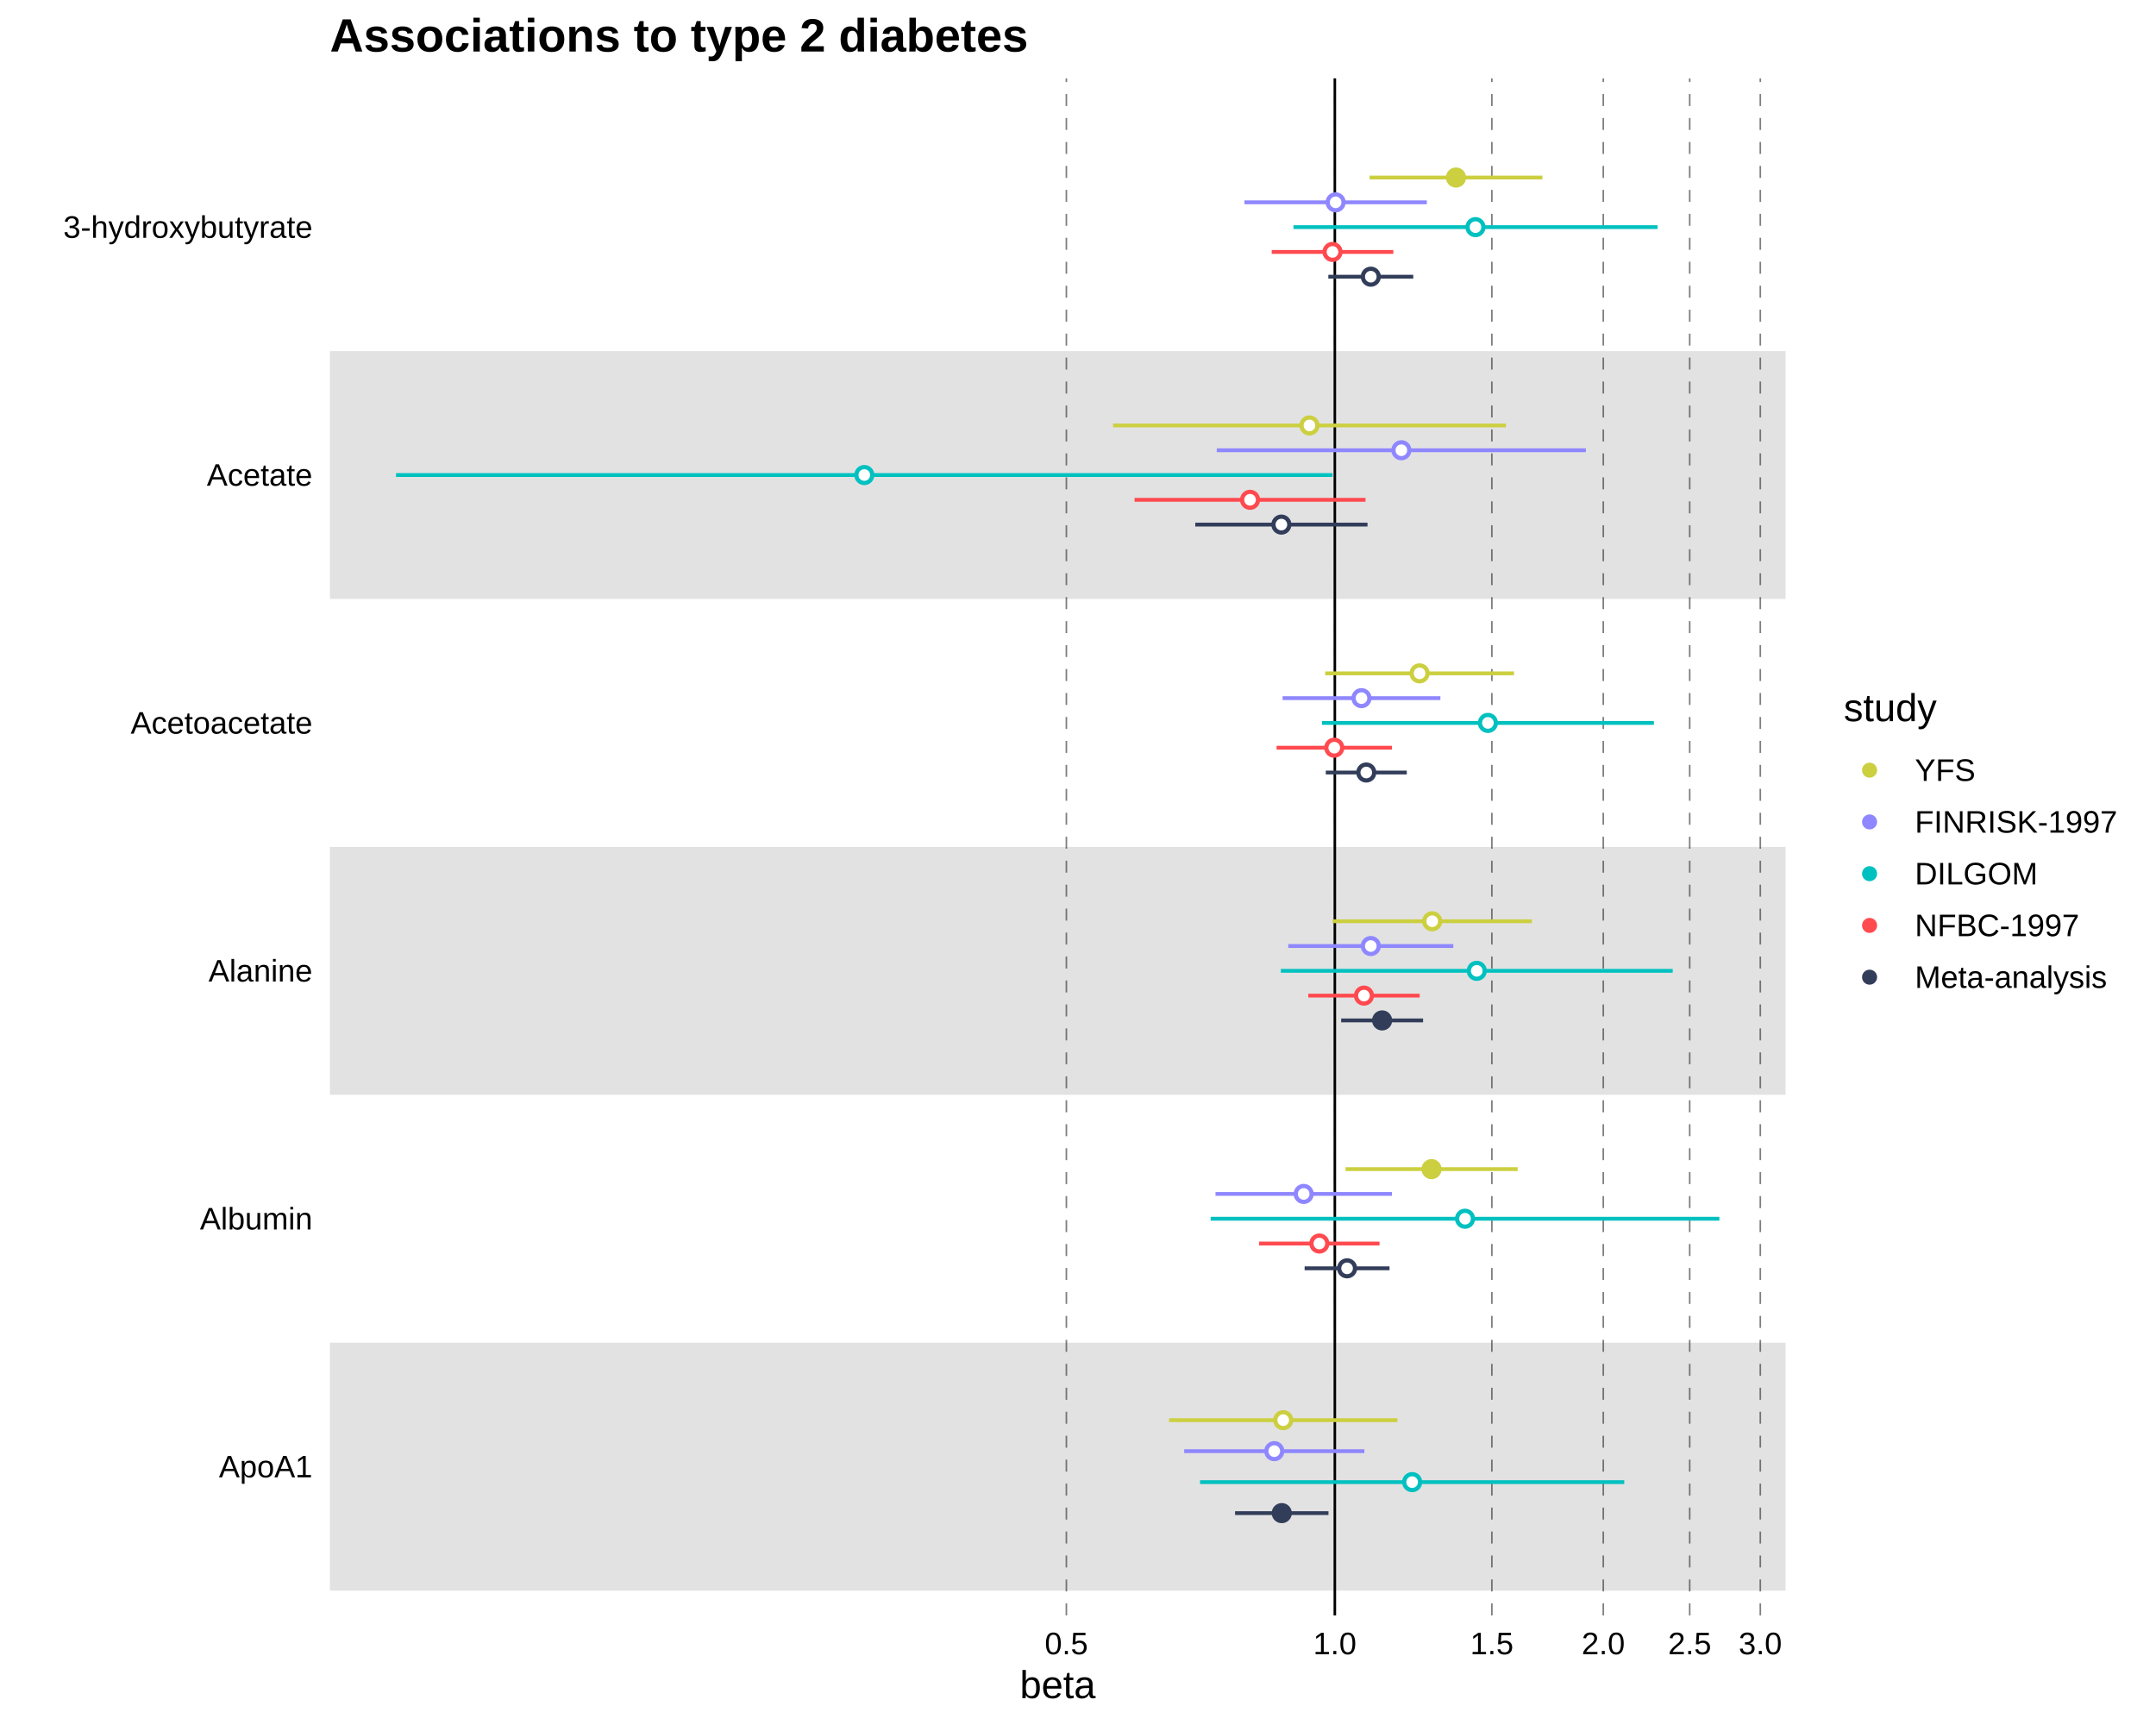
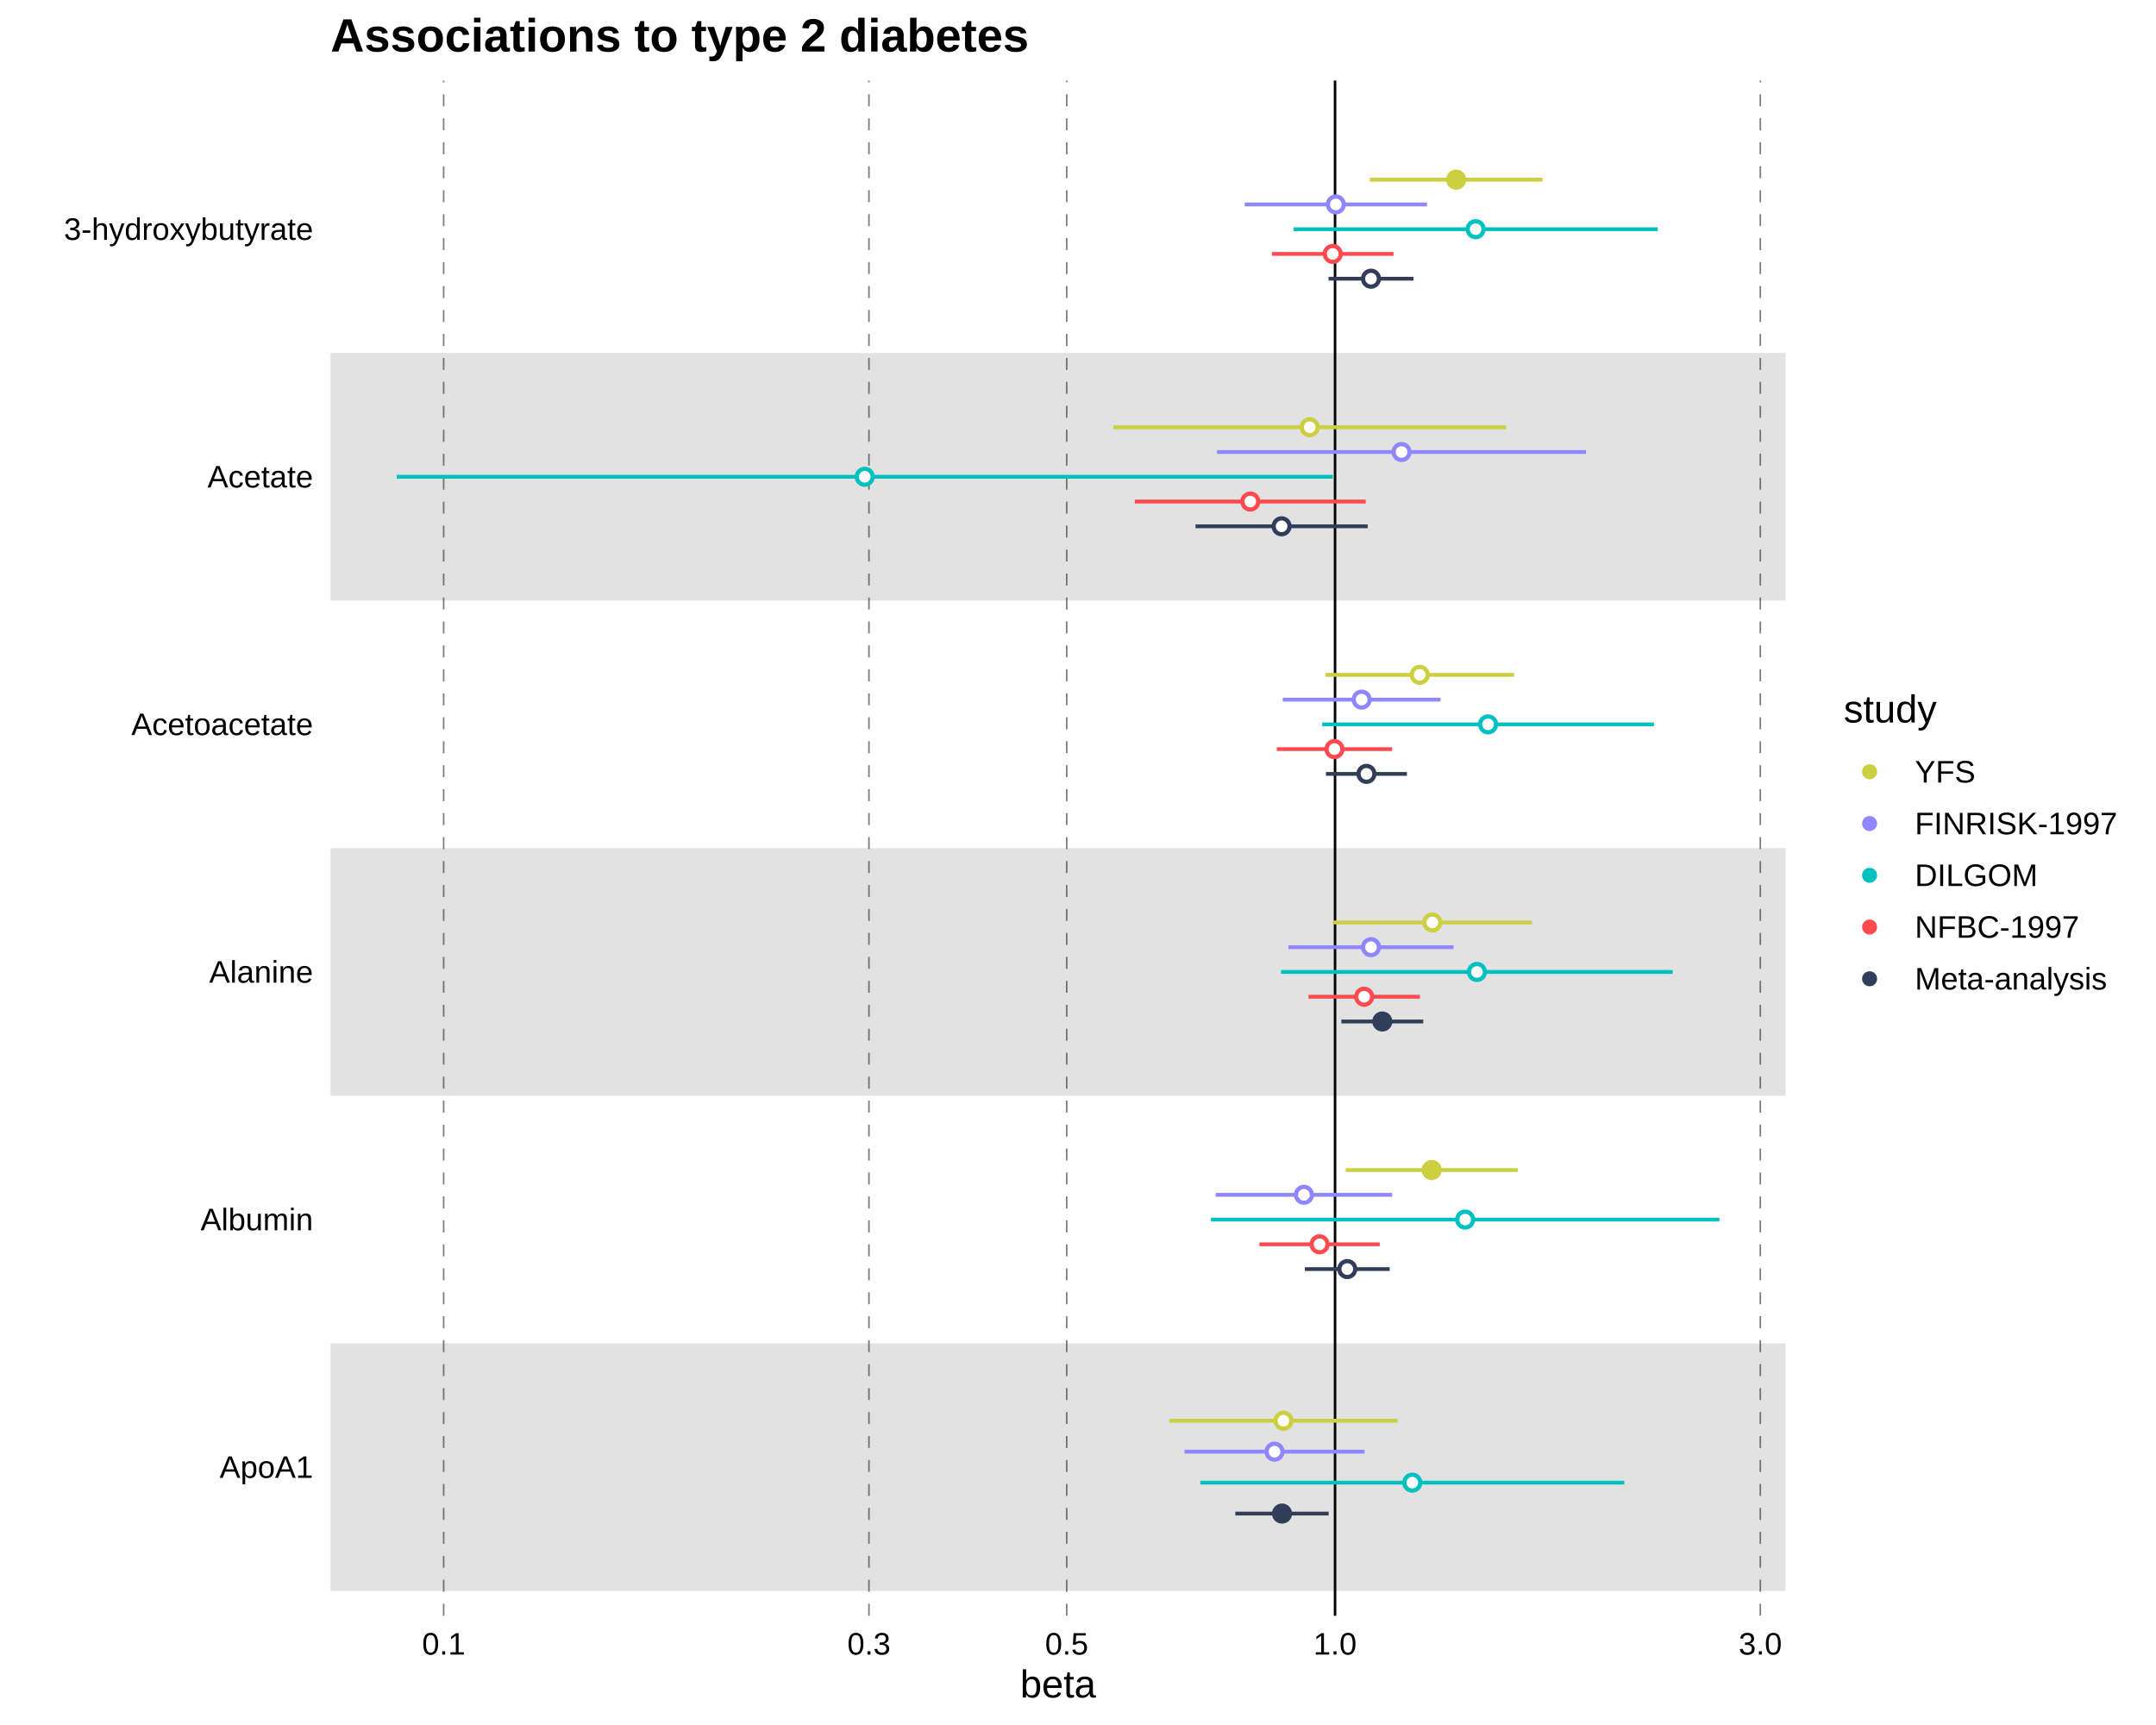
<svg xmlns="http://www.w3.org/2000/svg" viewBox="0 0 720.00 576.00">
  <defs>
    <style type="text/css">
    line, polyline, polygon, path, rect, circle {
      fill: none;
      stroke: #000000;
      stroke-linecap: round;
      stroke-linejoin: round;
      stroke-miterlimit: 10.00;
    }
  </style>
  </defs>
  <rect width="100%" height="100%" style="stroke: none; fill: #FFFFFF;" />
  <defs>
-     <clipPath id="cpMTEwLjE3fDU5Ni4yOXw1MzkuNDB8MjYuMTc=">
-       <rect x="110.17" y="26.17" width="486.12" height="513.23" />
+     <clipPath id="cpMTEwLjM5fDU5Ni4yOXw1MzkuNTF8MjYuOTI=">
+       <rect x="110.39" y="26.92" width="485.90" height="512.58" />
    </clipPath>
  </defs>
-   <rect x="110.17" y="26.17" width="486.12" height="513.23" style="stroke-width: 0.75; stroke: none;" clip-path="url(#cpMTEwLjE3fDU5Ni4yOXw1MzkuNDB8MjYuMTc=)" />
-   <polyline points="356.12,539.40 356.12,26.17 " style="stroke-width: 0.53; stroke: #7F7F7F; stroke-dasharray: 4.00,4.00; stroke-linecap: butt;" clip-path="url(#cpMTEwLjE3fDU5Ni4yOXw1MzkuNDB8MjYuMTc=)" />
-   <polyline points="445.77,539.40 445.77,26.17 " style="stroke-width: 0.53; stroke: #7F7F7F; stroke-dasharray: 4.00,4.00; stroke-linecap: butt;" clip-path="url(#cpMTEwLjE3fDU5Ni4yOXw1MzkuNDB8MjYuMTc=)" />
-   <polyline points="498.21,539.40 498.21,26.17 " style="stroke-width: 0.53; stroke: #7F7F7F; stroke-dasharray: 4.00,4.00; stroke-linecap: butt;" clip-path="url(#cpMTEwLjE3fDU5Ni4yOXw1MzkuNDB8MjYuMTc=)" />
-   <polyline points="535.42,539.40 535.42,26.17 " style="stroke-width: 0.53; stroke: #7F7F7F; stroke-dasharray: 4.00,4.00; stroke-linecap: butt;" clip-path="url(#cpMTEwLjE3fDU5Ni4yOXw1MzkuNDB8MjYuMTc=)" />
-   <polyline points="564.28,539.40 564.28,26.17 " style="stroke-width: 0.53; stroke: #7F7F7F; stroke-dasharray: 4.00,4.00; stroke-linecap: butt;" clip-path="url(#cpMTEwLjE3fDU5Ni4yOXw1MzkuNDB8MjYuMTc=)" />
-   <polyline points="587.86,539.40 587.86,26.17 " style="stroke-width: 0.53; stroke: #7F7F7F; stroke-dasharray: 4.00,4.00; stroke-linecap: butt;" clip-path="url(#cpMTEwLjE3fDU5Ni4yOXw1MzkuNDB8MjYuMTc=)" />
-   <rect x="110.17" y="448.34" width="486.12" height="82.78" style="stroke-width: nan; stroke: none; stroke-linecap: butt; fill: #222222; fill-opacity: 0.13;" clip-path="url(#cpMTEwLjE3fDU5Ni4yOXw1MzkuNDB8MjYuMTc=)" />
-   <rect x="110.17" y="365.56" width="486.12" height="82.78" style="stroke-width: nan; stroke: none; stroke-linecap: butt;" clip-path="url(#cpMTEwLjE3fDU5Ni4yOXw1MzkuNDB8MjYuMTc=)" />
-   <rect x="110.17" y="282.78" width="486.12" height="82.78" style="stroke-width: nan; stroke: none; stroke-linecap: butt; fill: #222222; fill-opacity: 0.13;" clip-path="url(#cpMTEwLjE3fDU5Ni4yOXw1MzkuNDB8MjYuMTc=)" />
-   <rect x="110.17" y="200.00" width="486.12" height="82.78" style="stroke-width: nan; stroke: none; stroke-linecap: butt;" clip-path="url(#cpMTEwLjE3fDU5Ni4yOXw1MzkuNDB8MjYuMTc=)" />
-   <rect x="110.17" y="117.23" width="486.12" height="82.78" style="stroke-width: nan; stroke: none; stroke-linecap: butt; fill: #222222; fill-opacity: 0.13;" clip-path="url(#cpMTEwLjE3fDU5Ni4yOXw1MzkuNDB8MjYuMTc=)" />
-   <rect x="110.17" y="34.45" width="486.12" height="82.78" style="stroke-width: nan; stroke: none; stroke-linecap: butt;" clip-path="url(#cpMTEwLjE3fDU5Ni4yOXw1MzkuNDB8MjYuMTc=)" />
-   <line x1="445.77" y1="539.40" x2="445.77" y2="26.17" style="stroke-width: 0.85; stroke-linecap: butt;" clip-path="url(#cpMTEwLjE3fDU5Ni4yOXw1MzkuNDB8MjYuMTc=)" />
-   <line x1="390.40" y1="474.21" x2="466.68" y2="474.21" style="stroke-width: 1.28; stroke: #CCCF40; stroke-linecap: butt;" clip-path="url(#cpMTEwLjE3fDU5Ni4yOXw1MzkuNDB8MjYuMTc=)" />
-   <line x1="395.47" y1="484.56" x2="455.64" y2="484.56" style="stroke-width: 1.28; stroke: #8F87FF; stroke-linecap: butt;" clip-path="url(#cpMTEwLjE3fDU5Ni4yOXw1MzkuNDB8MjYuMTc=)" />
-   <line x1="400.76" y1="494.90" x2="542.42" y2="494.90" style="stroke-width: 1.28; stroke: #00C0C0; stroke-linecap: butt;" clip-path="url(#cpMTEwLjE3fDU5Ni4yOXw1MzkuNDB8MjYuMTc=)" />
-   <line x1="412.45" y1="505.25" x2="443.65" y2="505.25" style="stroke-width: 1.28; stroke: #323D5A; stroke-linecap: butt;" clip-path="url(#cpMTEwLjE3fDU5Ni4yOXw1MzkuNDB8MjYuMTc=)" />
-   <line x1="449.32" y1="390.39" x2="506.82" y2="390.39" style="stroke-width: 1.28; stroke: #CCCF40; stroke-linecap: butt;" clip-path="url(#cpMTEwLjE3fDU5Ni4yOXw1MzkuNDB8MjYuMTc=)" />
-   <line x1="405.92" y1="398.67" x2="464.83" y2="398.67" style="stroke-width: 1.28; stroke: #8F87FF; stroke-linecap: butt;" clip-path="url(#cpMTEwLjE3fDU5Ni4yOXw1MzkuNDB8MjYuMTc=)" />
-   <line x1="404.30" y1="406.95" x2="574.19" y2="406.95" style="stroke-width: 1.28; stroke: #00C0C0; stroke-linecap: butt;" clip-path="url(#cpMTEwLjE3fDU5Ni4yOXw1MzkuNDB8MjYuMTc=)" />
-   <line x1="420.49" y1="415.23" x2="460.70" y2="415.23" style="stroke-width: 1.28; stroke: #FF4A4F; stroke-linecap: butt;" clip-path="url(#cpMTEwLjE3fDU5Ni4yOXw1MzkuNDB8MjYuMTc=)" />
-   <line x1="435.68" y1="423.51" x2="464.03" y2="423.51" style="stroke-width: 1.28; stroke: #323D5A; stroke-linecap: butt;" clip-path="url(#cpMTEwLjE3fDU5Ni4yOXw1MzkuNDB8MjYuMTc=)" />
-   <line x1="445.02" y1="307.62" x2="511.56" y2="307.62" style="stroke-width: 1.28; stroke: #CCCF40; stroke-linecap: butt;" clip-path="url(#cpMTEwLjE3fDU5Ni4yOXw1MzkuNDB8MjYuMTc=)" />
-   <line x1="430.22" y1="315.89" x2="485.34" y2="315.89" style="stroke-width: 1.28; stroke: #8F87FF; stroke-linecap: butt;" clip-path="url(#cpMTEwLjE3fDU5Ni4yOXw1MzkuNDB8MjYuMTc=)" />
-   <line x1="427.73" y1="324.17" x2="558.61" y2="324.17" style="stroke-width: 1.28; stroke: #00C0C0; stroke-linecap: butt;" clip-path="url(#cpMTEwLjE3fDU5Ni4yOXw1MzkuNDB8MjYuMTc=)" />
-   <line x1="436.90" y1="332.45" x2="474.10" y2="332.45" style="stroke-width: 1.28; stroke: #FF4A4F; stroke-linecap: butt;" clip-path="url(#cpMTEwLjE3fDU5Ni4yOXw1MzkuNDB8MjYuMTc=)" />
-   <line x1="447.88" y1="340.73" x2="475.24" y2="340.73" style="stroke-width: 1.28; stroke: #323D5A; stroke-linecap: butt;" clip-path="url(#cpMTEwLjE3fDU5Ni4yOXw1MzkuNDB8MjYuMTc=)" />
-   <line x1="442.54" y1="224.84" x2="505.61" y2="224.84" style="stroke-width: 1.28; stroke: #CCCF40; stroke-linecap: butt;" clip-path="url(#cpMTEwLjE3fDU5Ni4yOXw1MzkuNDB8MjYuMTc=)" />
-   <line x1="428.32" y1="233.12" x2="481.02" y2="233.12" style="stroke-width: 1.28; stroke: #8F87FF; stroke-linecap: butt;" clip-path="url(#cpMTEwLjE3fDU5Ni4yOXw1MzkuNDB8MjYuMTc=)" />
-   <line x1="441.47" y1="241.39" x2="552.32" y2="241.39" style="stroke-width: 1.28; stroke: #00C0C0; stroke-linecap: butt;" clip-path="url(#cpMTEwLjE3fDU5Ni4yOXw1MzkuNDB8MjYuMTc=)" />
-   <line x1="426.32" y1="249.67" x2="464.84" y2="249.67" style="stroke-width: 1.28; stroke: #FF4A4F; stroke-linecap: butt;" clip-path="url(#cpMTEwLjE3fDU5Ni4yOXw1MzkuNDB8MjYuMTc=)" />
-   <line x1="442.75" y1="257.95" x2="469.80" y2="257.95" style="stroke-width: 1.28; stroke: #323D5A; stroke-linecap: butt;" clip-path="url(#cpMTEwLjE3fDU5Ni4yOXw1MzkuNDB8MjYuMTc=)" />
-   <line x1="371.70" y1="142.06" x2="502.90" y2="142.06" style="stroke-width: 1.28; stroke: #CCCF40; stroke-linecap: butt;" clip-path="url(#cpMTEwLjE3fDU5Ni4yOXw1MzkuNDB8MjYuMTc=)" />
-   <line x1="406.35" y1="150.34" x2="529.62" y2="150.34" style="stroke-width: 1.28; stroke: #8F87FF; stroke-linecap: butt;" clip-path="url(#cpMTEwLjE3fDU5Ni4yOXw1MzkuNDB8MjYuMTc=)" />
-   <line x1="132.26" y1="158.62" x2="445.01" y2="158.62" style="stroke-width: 1.28; stroke: #00C0C0; stroke-linecap: butt;" clip-path="url(#cpMTEwLjE3fDU5Ni4yOXw1MzkuNDB8MjYuMTc=)" />
-   <line x1="378.89" y1="166.89" x2="456.02" y2="166.89" style="stroke-width: 1.28; stroke: #FF4A4F; stroke-linecap: butt;" clip-path="url(#cpMTEwLjE3fDU5Ni4yOXw1MzkuNDB8MjYuMTc=)" />
-   <line x1="399.16" y1="175.17" x2="456.68" y2="175.17" style="stroke-width: 1.28; stroke: #323D5A; stroke-linecap: butt;" clip-path="url(#cpMTEwLjE3fDU5Ni4yOXw1MzkuNDB8MjYuMTc=)" />
-   <line x1="457.37" y1="59.28" x2="515.09" y2="59.28" style="stroke-width: 1.28; stroke: #CCCF40; stroke-linecap: butt;" clip-path="url(#cpMTEwLjE3fDU5Ni4yOXw1MzkuNDB8MjYuMTc=)" />
-   <line x1="415.58" y1="67.56" x2="476.49" y2="67.56" style="stroke-width: 1.28; stroke: #8F87FF; stroke-linecap: butt;" clip-path="url(#cpMTEwLjE3fDU5Ni4yOXw1MzkuNDB8MjYuMTc=)" />
-   <line x1="431.95" y1="75.84" x2="553.54" y2="75.84" style="stroke-width: 1.28; stroke: #00C0C0; stroke-linecap: butt;" clip-path="url(#cpMTEwLjE3fDU5Ni4yOXw1MzkuNDB8MjYuMTc=)" />
-   <line x1="424.69" y1="84.12" x2="465.31" y2="84.12" style="stroke-width: 1.28; stroke: #FF4A4F; stroke-linecap: butt;" clip-path="url(#cpMTEwLjE3fDU5Ni4yOXw1MzkuNDB8MjYuMTc=)" />
-   <line x1="443.60" y1="92.39" x2="471.96" y2="92.39" style="stroke-width: 1.28; stroke: #323D5A; stroke-linecap: butt;" clip-path="url(#cpMTEwLjE3fDU5Ni4yOXw1MzkuNDB8MjYuMTc=)" />
-   <circle cx="428.54" cy="474.21" r="1.99pt" style="stroke-width: 1.42; stroke: #CCCF40; fill: #FFFFFF;" clip-path="url(#cpMTEwLjE3fDU5Ni4yOXw1MzkuNDB8MjYuMTc=)" />
-   <circle cx="425.55" cy="484.56" r="1.99pt" style="stroke-width: 1.42; stroke: #8F87FF; fill: #FFFFFF;" clip-path="url(#cpMTEwLjE3fDU5Ni4yOXw1MzkuNDB8MjYuMTc=)" />
-   <circle cx="471.59" cy="494.90" r="1.99pt" style="stroke-width: 1.42; stroke: #00C0C0; fill: #FFFFFF;" clip-path="url(#cpMTEwLjE3fDU5Ni4yOXw1MzkuNDB8MjYuMTc=)" />
-   <circle cx="428.05" cy="505.25" r="1.99pt" style="stroke-width: 1.42; stroke: #323D5A; fill: #323D5A;" clip-path="url(#cpMTEwLjE3fDU5Ni4yOXw1MzkuNDB8MjYuMTc=)" />
-   <circle cx="478.07" cy="390.39" r="1.99pt" style="stroke-width: 1.42; stroke: #CCCF40; fill: #CCCF40;" clip-path="url(#cpMTEwLjE3fDU5Ni4yOXw1MzkuNDB8MjYuMTc=)" />
-   <circle cx="435.37" cy="398.67" r="1.99pt" style="stroke-width: 1.42; stroke: #8F87FF; fill: #FFFFFF;" clip-path="url(#cpMTEwLjE3fDU5Ni4yOXw1MzkuNDB8MjYuMTc=)" />
-   <circle cx="489.25" cy="406.95" r="1.99pt" style="stroke-width: 1.42; stroke: #00C0C0; fill: #FFFFFF;" clip-path="url(#cpMTEwLjE3fDU5Ni4yOXw1MzkuNDB8MjYuMTc=)" />
-   <circle cx="440.60" cy="415.23" r="1.99pt" style="stroke-width: 1.42; stroke: #FF4A4F; fill: #FFFFFF;" clip-path="url(#cpMTEwLjE3fDU5Ni4yOXw1MzkuNDB8MjYuMTc=)" />
-   <circle cx="449.86" cy="423.51" r="1.99pt" style="stroke-width: 1.42; stroke: #323D5A; fill: #FFFFFF;" clip-path="url(#cpMTEwLjE3fDU5Ni4yOXw1MzkuNDB8MjYuMTc=)" />
-   <circle cx="478.29" cy="307.62" r="1.99pt" style="stroke-width: 1.42; stroke: #CCCF40; fill: #FFFFFF;" clip-path="url(#cpMTEwLjE3fDU5Ni4yOXw1MzkuNDB8MjYuMTc=)" />
-   <circle cx="457.78" cy="315.89" r="1.99pt" style="stroke-width: 1.42; stroke: #8F87FF; fill: #FFFFFF;" clip-path="url(#cpMTEwLjE3fDU5Ni4yOXw1MzkuNDB8MjYuMTc=)" />
-   <circle cx="493.17" cy="324.17" r="1.99pt" style="stroke-width: 1.42; stroke: #00C0C0; fill: #FFFFFF;" clip-path="url(#cpMTEwLjE3fDU5Ni4yOXw1MzkuNDB8MjYuMTc=)" />
-   <circle cx="455.50" cy="332.45" r="1.99pt" style="stroke-width: 1.42; stroke: #FF4A4F; fill: #FFFFFF;" clip-path="url(#cpMTEwLjE3fDU5Ni4yOXw1MzkuNDB8MjYuMTc=)" />
-   <circle cx="461.56" cy="340.73" r="1.99pt" style="stroke-width: 1.42; stroke: #323D5A; fill: #323D5A;" clip-path="url(#cpMTEwLjE3fDU5Ni4yOXw1MzkuNDB8MjYuMTc=)" />
-   <circle cx="474.07" cy="224.84" r="1.99pt" style="stroke-width: 1.42; stroke: #CCCF40; fill: #FFFFFF;" clip-path="url(#cpMTEwLjE3fDU5Ni4yOXw1MzkuNDB8MjYuMTc=)" />
-   <circle cx="454.67" cy="233.12" r="1.99pt" style="stroke-width: 1.42; stroke: #8F87FF; fill: #FFFFFF;" clip-path="url(#cpMTEwLjE3fDU5Ni4yOXw1MzkuNDB8MjYuMTc=)" />
-   <circle cx="496.89" cy="241.39" r="1.99pt" style="stroke-width: 1.42; stroke: #00C0C0; fill: #FFFFFF;" clip-path="url(#cpMTEwLjE3fDU5Ni4yOXw1MzkuNDB8MjYuMTc=)" />
-   <circle cx="445.58" cy="249.67" r="1.99pt" style="stroke-width: 1.42; stroke: #FF4A4F; fill: #FFFFFF;" clip-path="url(#cpMTEwLjE3fDU5Ni4yOXw1MzkuNDB8MjYuMTc=)" />
-   <circle cx="456.27" cy="257.95" r="1.99pt" style="stroke-width: 1.42; stroke: #323D5A; fill: #FFFFFF;" clip-path="url(#cpMTEwLjE3fDU5Ni4yOXw1MzkuNDB8MjYuMTc=)" />
-   <circle cx="437.30" cy="142.06" r="1.99pt" style="stroke-width: 1.42; stroke: #CCCF40; fill: #FFFFFF;" clip-path="url(#cpMTEwLjE3fDU5Ni4yOXw1MzkuNDB8MjYuMTc=)" />
-   <circle cx="467.99" cy="150.34" r="1.99pt" style="stroke-width: 1.42; stroke: #8F87FF; fill: #FFFFFF;" clip-path="url(#cpMTEwLjE3fDU5Ni4yOXw1MzkuNDB8MjYuMTc=)" />
-   <circle cx="288.64" cy="158.62" r="1.99pt" style="stroke-width: 1.42; stroke: #00C0C0; fill: #FFFFFF;" clip-path="url(#cpMTEwLjE3fDU5Ni4yOXw1MzkuNDB8MjYuMTc=)" />
-   <circle cx="417.46" cy="166.89" r="1.99pt" style="stroke-width: 1.42; stroke: #FF4A4F; fill: #FFFFFF;" clip-path="url(#cpMTEwLjE3fDU5Ni4yOXw1MzkuNDB8MjYuMTc=)" />
-   <circle cx="427.92" cy="175.17" r="1.99pt" style="stroke-width: 1.42; stroke: #323D5A; fill: #FFFFFF;" clip-path="url(#cpMTEwLjE3fDU5Ni4yOXw1MzkuNDB8MjYuMTc=)" />
-   <circle cx="486.23" cy="59.28" r="1.99pt" style="stroke-width: 1.42; stroke: #CCCF40; fill: #CCCF40;" clip-path="url(#cpMTEwLjE3fDU5Ni4yOXw1MzkuNDB8MjYuMTc=)" />
-   <circle cx="446.03" cy="67.56" r="1.99pt" style="stroke-width: 1.42; stroke: #8F87FF; fill: #FFFFFF;" clip-path="url(#cpMTEwLjE3fDU5Ni4yOXw1MzkuNDB8MjYuMTc=)" />
-   <circle cx="492.74" cy="75.84" r="1.99pt" style="stroke-width: 1.42; stroke: #00C0C0; fill: #FFFFFF;" clip-path="url(#cpMTEwLjE3fDU5Ni4yOXw1MzkuNDB8MjYuMTc=)" />
-   <circle cx="445.00" cy="84.12" r="1.99pt" style="stroke-width: 1.42; stroke: #FF4A4F; fill: #FFFFFF;" clip-path="url(#cpMTEwLjE3fDU5Ni4yOXw1MzkuNDB8MjYuMTc=)" />
-   <circle cx="457.78" cy="92.39" r="1.99pt" style="stroke-width: 1.42; stroke: #323D5A; fill: #FFFFFF;" clip-path="url(#cpMTEwLjE3fDU5Ni4yOXw1MzkuNDB8MjYuMTc=)" />
+   <rect x="110.39" y="26.92" width="485.90" height="512.58" style="stroke-width: 0.75; stroke: none;" clip-path="url(#cpMTEwLjM5fDU5Ni4yOXw1MzkuNTF8MjYuOTI=)" />
+   <polyline points="148.16,539.51 148.16,26.92 " style="stroke-width: 0.53; stroke: #7F7F7F; stroke-dasharray: 4.00,4.00; stroke-linecap: butt;" clip-path="url(#cpMTEwLjM5fDU5Ni4yOXw1MzkuNTF8MjYuOTI=)" />
+   <polyline points="290.19,539.51 290.19,26.92 " style="stroke-width: 0.53; stroke: #7F7F7F; stroke-dasharray: 4.00,4.00; stroke-linecap: butt;" clip-path="url(#cpMTEwLjM5fDU5Ni4yOXw1MzkuNTF8MjYuOTI=)" />
+   <polyline points="356.23,539.51 356.23,26.92 " style="stroke-width: 0.53; stroke: #7F7F7F; stroke-dasharray: 4.00,4.00; stroke-linecap: butt;" clip-path="url(#cpMTEwLjM5fDU5Ni4yOXw1MzkuNTF8MjYuOTI=)" />
+   <polyline points="445.84,539.51 445.84,26.92 " style="stroke-width: 0.53; stroke: #7F7F7F; stroke-dasharray: 4.00,4.00; stroke-linecap: butt;" clip-path="url(#cpMTEwLjM5fDU5Ni4yOXw1MzkuNTF8MjYuOTI=)" />
+   <polyline points="587.86,539.51 587.86,26.92 " style="stroke-width: 0.53; stroke: #7F7F7F; stroke-dasharray: 4.00,4.00; stroke-linecap: butt;" clip-path="url(#cpMTEwLjM5fDU5Ni4yOXw1MzkuNTF8MjYuOTI=)" />
+   <rect x="110.39" y="448.56" width="485.90" height="82.67" style="stroke-width: nan; stroke: none; stroke-linecap: square; stroke-linejoin: miter; fill: #222222; fill-opacity: 0.13;" clip-path="url(#cpMTEwLjM5fDU5Ni4yOXw1MzkuNTF8MjYuOTI=)" />
+   <rect x="110.39" y="365.89" width="485.90" height="82.67" style="stroke-width: nan; stroke: none; stroke-linecap: square; stroke-linejoin: miter;" clip-path="url(#cpMTEwLjM5fDU5Ni4yOXw1MzkuNTF8MjYuOTI=)" />
+   <rect x="110.39" y="283.21" width="485.90" height="82.67" style="stroke-width: nan; stroke: none; stroke-linecap: square; stroke-linejoin: miter; fill: #222222; fill-opacity: 0.13;" clip-path="url(#cpMTEwLjM5fDU5Ni4yOXw1MzkuNTF8MjYuOTI=)" />
+   <rect x="110.39" y="200.54" width="485.90" height="82.67" style="stroke-width: nan; stroke: none; stroke-linecap: square; stroke-linejoin: miter;" clip-path="url(#cpMTEwLjM5fDU5Ni4yOXw1MzkuNTF8MjYuOTI=)" />
+   <rect x="110.39" y="117.86" width="485.90" height="82.67" style="stroke-width: nan; stroke: none; stroke-linecap: square; stroke-linejoin: miter; fill: #222222; fill-opacity: 0.13;" clip-path="url(#cpMTEwLjM5fDU5Ni4yOXw1MzkuNTF8MjYuOTI=)" />
+   <rect x="110.39" y="35.19" width="485.90" height="82.67" style="stroke-width: nan; stroke: none; stroke-linecap: square; stroke-linejoin: miter;" clip-path="url(#cpMTEwLjM5fDU5Ni4yOXw1MzkuNTF8MjYuOTI=)" />
+   <line x1="445.84" y1="539.51" x2="445.84" y2="26.92" style="stroke-width: 0.85; stroke-linecap: butt;" clip-path="url(#cpMTEwLjM5fDU5Ni4yOXw1MzkuNTF8MjYuOTI=)" />
+   <line x1="390.50" y1="474.40" x2="466.74" y2="474.40" style="stroke-width: 1.28; stroke: #CCCF40; stroke-linecap: butt;" clip-path="url(#cpMTEwLjM5fDU5Ni4yOXw1MzkuNTF8MjYuOTI=)" />
+   <line x1="395.56" y1="484.73" x2="455.70" y2="484.73" style="stroke-width: 1.28; stroke: #8F87FF; stroke-linecap: butt;" clip-path="url(#cpMTEwLjM5fDU5Ni4yOXw1MzkuNTF8MjYuOTI=)" />
+   <line x1="400.85" y1="495.07" x2="542.44" y2="495.07" style="stroke-width: 1.28; stroke: #00C0C0; stroke-linecap: butt;" clip-path="url(#cpMTEwLjM5fDU5Ni4yOXw1MzkuNTF8MjYuOTI=)" />
+   <line x1="412.54" y1="505.40" x2="443.72" y2="505.40" style="stroke-width: 1.28; stroke: #323D5A; stroke-linecap: butt;" clip-path="url(#cpMTEwLjM5fDU5Ni4yOXw1MzkuNTF8MjYuOTI=)" />
+   <line x1="449.39" y1="390.69" x2="506.86" y2="390.69" style="stroke-width: 1.28; stroke: #CCCF40; stroke-linecap: butt;" clip-path="url(#cpMTEwLjM5fDU5Ni4yOXw1MzkuNTF8MjYuOTI=)" />
+   <line x1="406.00" y1="398.96" x2="464.89" y2="398.96" style="stroke-width: 1.28; stroke: #8F87FF; stroke-linecap: butt;" clip-path="url(#cpMTEwLjM5fDU5Ni4yOXw1MzkuNTF8MjYuOTI=)" />
+   <line x1="404.39" y1="407.23" x2="574.20" y2="407.23" style="stroke-width: 1.28; stroke: #00C0C0; stroke-linecap: butt;" clip-path="url(#cpMTEwLjM5fDU5Ni4yOXw1MzkuNTF8MjYuOTI=)" />
+   <line x1="420.57" y1="415.49" x2="460.77" y2="415.49" style="stroke-width: 1.28; stroke: #FF4A4F; stroke-linecap: butt;" clip-path="url(#cpMTEwLjM5fDU5Ni4yOXw1MzkuNTF8MjYuOTI=)" />
+   <line x1="435.75" y1="423.76" x2="464.09" y2="423.76" style="stroke-width: 1.28; stroke: #323D5A; stroke-linecap: butt;" clip-path="url(#cpMTEwLjM5fDU5Ni4yOXw1MzkuNTF8MjYuOTI=)" />
+   <line x1="445.08" y1="308.02" x2="511.60" y2="308.02" style="stroke-width: 1.28; stroke: #CCCF40; stroke-linecap: butt;" clip-path="url(#cpMTEwLjM5fDU5Ni4yOXw1MzkuNTF8MjYuOTI=)" />
+   <line x1="430.30" y1="316.28" x2="485.39" y2="316.28" style="stroke-width: 1.28; stroke: #8F87FF; stroke-linecap: butt;" clip-path="url(#cpMTEwLjM5fDU5Ni4yOXw1MzkuNTF8MjYuOTI=)" />
+   <line x1="427.81" y1="324.55" x2="558.62" y2="324.55" style="stroke-width: 1.28; stroke: #00C0C0; stroke-linecap: butt;" clip-path="url(#cpMTEwLjM5fDU5Ni4yOXw1MzkuNTF8MjYuOTI=)" />
+   <line x1="436.97" y1="332.82" x2="474.16" y2="332.82" style="stroke-width: 1.28; stroke: #FF4A4F; stroke-linecap: butt;" clip-path="url(#cpMTEwLjM5fDU5Ni4yOXw1MzkuNTF8MjYuOTI=)" />
+   <line x1="447.95" y1="341.09" x2="475.30" y2="341.09" style="stroke-width: 1.28; stroke: #323D5A; stroke-linecap: butt;" clip-path="url(#cpMTEwLjM5fDU5Ni4yOXw1MzkuNTF8MjYuOTI=)" />
+   <line x1="442.60" y1="225.34" x2="505.65" y2="225.34" style="stroke-width: 1.28; stroke: #CCCF40; stroke-linecap: butt;" clip-path="url(#cpMTEwLjM5fDU5Ni4yOXw1MzkuNTF8MjYuOTI=)" />
+   <line x1="428.39" y1="233.61" x2="481.08" y2="233.61" style="stroke-width: 1.28; stroke: #8F87FF; stroke-linecap: butt;" clip-path="url(#cpMTEwLjM5fDU5Ni4yOXw1MzkuNTF8MjYuOTI=)" />
+   <line x1="441.54" y1="241.88" x2="552.34" y2="241.88" style="stroke-width: 1.28; stroke: #00C0C0; stroke-linecap: butt;" clip-path="url(#cpMTEwLjM5fDU5Ni4yOXw1MzkuNTF8MjYuOTI=)" />
+   <line x1="426.39" y1="250.14" x2="464.90" y2="250.14" style="stroke-width: 1.28; stroke: #FF4A4F; stroke-linecap: butt;" clip-path="url(#cpMTEwLjM5fDU5Ni4yOXw1MzkuNTF8MjYuOTI=)" />
+   <line x1="442.81" y1="258.41" x2="469.85" y2="258.41" style="stroke-width: 1.28; stroke: #323D5A; stroke-linecap: butt;" clip-path="url(#cpMTEwLjM5fDU5Ni4yOXw1MzkuNTF8MjYuOTI=)" />
+   <line x1="371.81" y1="142.67" x2="502.95" y2="142.67" style="stroke-width: 1.28; stroke: #CCCF40; stroke-linecap: butt;" clip-path="url(#cpMTEwLjM5fDU5Ni4yOXw1MzkuNTF8MjYuOTI=)" />
+   <line x1="406.44" y1="150.93" x2="529.65" y2="150.93" style="stroke-width: 1.28; stroke: #8F87FF; stroke-linecap: butt;" clip-path="url(#cpMTEwLjM5fDU5Ni4yOXw1MzkuNTF8MjYuOTI=)" />
+   <line x1="132.47" y1="159.20" x2="445.08" y2="159.20" style="stroke-width: 1.28; stroke: #00C0C0; stroke-linecap: butt;" clip-path="url(#cpMTEwLjM5fDU5Ni4yOXw1MzkuNTF8MjYuOTI=)" />
+   <line x1="378.98" y1="167.47" x2="456.09" y2="167.47" style="stroke-width: 1.28; stroke: #FF4A4F; stroke-linecap: butt;" clip-path="url(#cpMTEwLjM5fDU5Ni4yOXw1MzkuNTF8MjYuOTI=)" />
+   <line x1="399.24" y1="175.74" x2="456.74" y2="175.74" style="stroke-width: 1.28; stroke: #323D5A; stroke-linecap: butt;" clip-path="url(#cpMTEwLjM5fDU5Ni4yOXw1MzkuNTF8MjYuOTI=)" />
+   <line x1="457.44" y1="59.99" x2="515.12" y2="59.99" style="stroke-width: 1.28; stroke: #CCCF40; stroke-linecap: butt;" clip-path="url(#cpMTEwLjM5fDU5Ni4yOXw1MzkuNTF8MjYuOTI=)" />
+   <line x1="415.66" y1="68.26" x2="476.54" y2="68.26" style="stroke-width: 1.28; stroke: #8F87FF; stroke-linecap: butt;" clip-path="url(#cpMTEwLjM5fDU5Ni4yOXw1MzkuNTF8MjYuOTI=)" />
+   <line x1="432.02" y1="76.53" x2="553.56" y2="76.53" style="stroke-width: 1.28; stroke: #00C0C0; stroke-linecap: butt;" clip-path="url(#cpMTEwLjM5fDU5Ni4yOXw1MzkuNTF8MjYuOTI=)" />
+   <line x1="424.76" y1="84.79" x2="465.37" y2="84.79" style="stroke-width: 1.28; stroke: #FF4A4F; stroke-linecap: butt;" clip-path="url(#cpMTEwLjM5fDU5Ni4yOXw1MzkuNTF8MjYuOTI=)" />
+   <line x1="443.67" y1="93.06" x2="472.02" y2="93.06" style="stroke-width: 1.28; stroke: #323D5A; stroke-linecap: butt;" clip-path="url(#cpMTEwLjM5fDU5Ni4yOXw1MzkuNTF8MjYuOTI=)" />
+   <circle cx="428.62" cy="474.40" r="1.99pt" style="stroke-width: 1.42; stroke: #CCCF40; fill: #FFFFFF;" clip-path="url(#cpMTEwLjM5fDU5Ni4yOXw1MzkuNTF8MjYuOTI=)" />
+   <circle cx="425.63" cy="484.73" r="1.99pt" style="stroke-width: 1.42; stroke: #8F87FF; fill: #FFFFFF;" clip-path="url(#cpMTEwLjM5fDU5Ni4yOXw1MzkuNTF8MjYuOTI=)" />
+   <circle cx="471.64" cy="495.07" r="1.99pt" style="stroke-width: 1.42; stroke: #00C0C0; fill: #FFFFFF;" clip-path="url(#cpMTEwLjM5fDU5Ni4yOXw1MzkuNTF8MjYuOTI=)" />
+   <circle cx="428.13" cy="505.40" r="1.99pt" style="stroke-width: 1.42; stroke: #323D5A; fill: #323D5A;" clip-path="url(#cpMTEwLjM5fDU5Ni4yOXw1MzkuNTF8MjYuOTI=)" />
+   <circle cx="478.13" cy="390.69" r="1.99pt" style="stroke-width: 1.42; stroke: #CCCF40; fill: #CCCF40;" clip-path="url(#cpMTEwLjM5fDU5Ni4yOXw1MzkuNTF8MjYuOTI=)" />
+   <circle cx="435.45" cy="398.96" r="1.99pt" style="stroke-width: 1.42; stroke: #8F87FF; fill: #FFFFFF;" clip-path="url(#cpMTEwLjM5fDU5Ni4yOXw1MzkuNTF8MjYuOTI=)" />
+   <circle cx="489.29" cy="407.23" r="1.99pt" style="stroke-width: 1.42; stroke: #00C0C0; fill: #FFFFFF;" clip-path="url(#cpMTEwLjM5fDU5Ni4yOXw1MzkuNTF8MjYuOTI=)" />
+   <circle cx="440.67" cy="415.49" r="1.99pt" style="stroke-width: 1.42; stroke: #FF4A4F; fill: #FFFFFF;" clip-path="url(#cpMTEwLjM5fDU5Ni4yOXw1MzkuNTF8MjYuOTI=)" />
+   <circle cx="449.92" cy="423.76" r="1.99pt" style="stroke-width: 1.42; stroke: #323D5A; fill: #FFFFFF;" clip-path="url(#cpMTEwLjM5fDU5Ni4yOXw1MzkuNTF8MjYuOTI=)" />
+   <circle cx="478.34" cy="308.02" r="1.99pt" style="stroke-width: 1.42; stroke: #CCCF40; fill: #FFFFFF;" clip-path="url(#cpMTEwLjM5fDU5Ni4yOXw1MzkuNTF8MjYuOTI=)" />
+   <circle cx="457.84" cy="316.28" r="1.99pt" style="stroke-width: 1.42; stroke: #8F87FF; fill: #FFFFFF;" clip-path="url(#cpMTEwLjM5fDU5Ni4yOXw1MzkuNTF8MjYuOTI=)" />
+   <circle cx="493.22" cy="324.55" r="1.99pt" style="stroke-width: 1.42; stroke: #00C0C0; fill: #FFFFFF;" clip-path="url(#cpMTEwLjM5fDU5Ni4yOXw1MzkuNTF8MjYuOTI=)" />
+   <circle cx="455.56" cy="332.82" r="1.99pt" style="stroke-width: 1.42; stroke: #FF4A4F; fill: #FFFFFF;" clip-path="url(#cpMTEwLjM5fDU5Ni4yOXw1MzkuNTF8MjYuOTI=)" />
+   <circle cx="461.62" cy="341.09" r="1.99pt" style="stroke-width: 1.42; stroke: #323D5A; fill: #323D5A;" clip-path="url(#cpMTEwLjM5fDU5Ni4yOXw1MzkuNTF8MjYuOTI=)" />
+   <circle cx="474.13" cy="225.34" r="1.99pt" style="stroke-width: 1.42; stroke: #CCCF40; fill: #FFFFFF;" clip-path="url(#cpMTEwLjM5fDU5Ni4yOXw1MzkuNTF8MjYuOTI=)" />
+   <circle cx="454.73" cy="233.61" r="1.99pt" style="stroke-width: 1.42; stroke: #8F87FF; fill: #FFFFFF;" clip-path="url(#cpMTEwLjM5fDU5Ni4yOXw1MzkuNTF8MjYuOTI=)" />
+   <circle cx="496.94" cy="241.88" r="1.99pt" style="stroke-width: 1.42; stroke: #00C0C0; fill: #FFFFFF;" clip-path="url(#cpMTEwLjM5fDU5Ni4yOXw1MzkuNTF8MjYuOTI=)" />
+   <circle cx="445.65" cy="250.14" r="1.99pt" style="stroke-width: 1.42; stroke: #FF4A4F; fill: #FFFFFF;" clip-path="url(#cpMTEwLjM5fDU5Ni4yOXw1MzkuNTF8MjYuOTI=)" />
+   <circle cx="456.33" cy="258.41" r="1.99pt" style="stroke-width: 1.42; stroke: #323D5A; fill: #FFFFFF;" clip-path="url(#cpMTEwLjM5fDU5Ni4yOXw1MzkuNTF8MjYuOTI=)" />
+   <circle cx="437.38" cy="142.67" r="1.99pt" style="stroke-width: 1.42; stroke: #CCCF40; fill: #FFFFFF;" clip-path="url(#cpMTEwLjM5fDU5Ni4yOXw1MzkuNTF8MjYuOTI=)" />
+   <circle cx="468.04" cy="150.93" r="1.99pt" style="stroke-width: 1.42; stroke: #8F87FF; fill: #FFFFFF;" clip-path="url(#cpMTEwLjM5fDU5Ni4yOXw1MzkuNTF8MjYuOTI=)" />
+   <circle cx="288.78" cy="159.20" r="1.99pt" style="stroke-width: 1.42; stroke: #00C0C0; fill: #FFFFFF;" clip-path="url(#cpMTEwLjM5fDU5Ni4yOXw1MzkuNTF8MjYuOTI=)" />
+   <circle cx="417.54" cy="167.47" r="1.99pt" style="stroke-width: 1.42; stroke: #FF4A4F; fill: #FFFFFF;" clip-path="url(#cpMTEwLjM5fDU5Ni4yOXw1MzkuNTF8MjYuOTI=)" />
+   <circle cx="427.99" cy="175.74" r="1.99pt" style="stroke-width: 1.42; stroke: #323D5A; fill: #FFFFFF;" clip-path="url(#cpMTEwLjM5fDU5Ni4yOXw1MzkuNTF8MjYuOTI=)" />
+   <circle cx="486.28" cy="59.99" r="1.99pt" style="stroke-width: 1.42; stroke: #CCCF40; fill: #CCCF40;" clip-path="url(#cpMTEwLjM5fDU5Ni4yOXw1MzkuNTF8MjYuOTI=)" />
+   <circle cx="446.10" cy="68.26" r="1.99pt" style="stroke-width: 1.42; stroke: #8F87FF; fill: #FFFFFF;" clip-path="url(#cpMTEwLjM5fDU5Ni4yOXw1MzkuNTF8MjYuOTI=)" />
+   <circle cx="492.79" cy="76.53" r="1.99pt" style="stroke-width: 1.42; stroke: #00C0C0; fill: #FFFFFF;" clip-path="url(#cpMTEwLjM5fDU5Ni4yOXw1MzkuNTF8MjYuOTI=)" />
+   <circle cx="445.07" cy="84.79" r="1.99pt" style="stroke-width: 1.42; stroke: #FF4A4F; fill: #FFFFFF;" clip-path="url(#cpMTEwLjM5fDU5Ni4yOXw1MzkuNTF8MjYuOTI=)" />
+   <circle cx="457.84" cy="93.06" r="1.99pt" style="stroke-width: 1.42; stroke: #323D5A; fill: #FFFFFF;" clip-path="url(#cpMTEwLjM5fDU5Ni4yOXw1MzkuNTF8MjYuOTI=)" />
  <defs>
    <clipPath id="cpMC4wMHw3MjAuMDB8NTc2LjAwfDAuMDA=">
      <rect x="0.00" y="0.00" width="720.00" height="576.00" />
    </clipPath>
  </defs>
  <g clip-path="url(#cpMC4wMHw3MjAuMDB8NTc2LjAwfDAuMDA=)">
-     <text x="73.12" y="493.31" style="font-size: 10.40px; font-family: Liberation Sans;" textLength="31.22px" lengthAdjust="spacingAndGlyphs">ApoA1</text>
+     <text x="73.34" y="493.48" style="font-size: 10.40px; font-family: Liberation Sans;" textLength="31.22px" lengthAdjust="spacingAndGlyphs">ApoA1</text>
  </g>
  <g clip-path="url(#cpMC4wMHw3MjAuMDB8NTc2LjAwfDAuMDA=)">
-     <text x="66.78" y="410.53" style="font-size: 10.40px; font-family: Liberation Sans;" textLength="37.56px" lengthAdjust="spacingAndGlyphs">Albumin</text>
+     <text x="66.99" y="410.80" style="font-size: 10.40px; font-family: Liberation Sans;" textLength="37.56px" lengthAdjust="spacingAndGlyphs">Albumin</text>
  </g>
  <g clip-path="url(#cpMC4wMHw3MjAuMDB8NTc2LjAwfDAuMDA=)">
-     <text x="69.65" y="327.75" style="font-size: 10.40px; font-family: Liberation Sans;" textLength="34.69px" lengthAdjust="spacingAndGlyphs">Alanine</text>
+     <text x="69.87" y="328.13" style="font-size: 10.40px; font-family: Liberation Sans;" textLength="34.69px" lengthAdjust="spacingAndGlyphs">Alanine</text>
  </g>
  <g clip-path="url(#cpMC4wMHw3MjAuMDB8NTc2LjAwfDAuMDA=)">
-     <text x="43.64" y="244.97" style="font-size: 10.40px; font-family: Liberation Sans;" textLength="60.70px" lengthAdjust="spacingAndGlyphs">Acetoacetate</text>
+     <text x="43.85" y="245.45" style="font-size: 10.40px; font-family: Liberation Sans;" textLength="60.70px" lengthAdjust="spacingAndGlyphs">Acetoacetate</text>
  </g>
  <g clip-path="url(#cpMC4wMHw3MjAuMDB8NTc2LjAwfDAuMDA=)">
-     <text x="69.07" y="162.19" style="font-size: 10.40px; font-family: Liberation Sans;" textLength="35.27px" lengthAdjust="spacingAndGlyphs">Acetate</text>
+     <text x="69.29" y="162.78" style="font-size: 10.40px; font-family: Liberation Sans;" textLength="35.27px" lengthAdjust="spacingAndGlyphs">Acetate</text>
  </g>
  <g clip-path="url(#cpMC4wMHw3MjAuMDB8NTc2LjAwfDAuMDA=)">
-     <text x="21.14" y="79.42" style="font-size: 10.40px; font-family: Liberation Sans;" textLength="83.20px" lengthAdjust="spacingAndGlyphs">3-hydroxybutyrate</text>
+     <text x="21.35" y="80.10" style="font-size: 10.40px; font-family: Liberation Sans;" textLength="83.20px" lengthAdjust="spacingAndGlyphs">3-hydroxybutyrate</text>
  </g>
  <g clip-path="url(#cpMC4wMHw3MjAuMDB8NTc2LjAwfDAuMDA=)">
-     <text x="348.89" y="552.38" style="font-size: 10.40px; font-family: Liberation Sans;" textLength="14.45px" lengthAdjust="spacingAndGlyphs">0.5</text>
+     <text x="140.94" y="552.49" style="font-size: 10.40px; font-family: Liberation Sans;" textLength="14.45px" lengthAdjust="spacingAndGlyphs">0.1</text>
  </g>
  <g clip-path="url(#cpMC4wMHw3MjAuMDB8NTc2LjAwfDAuMDA=)">
-     <text x="438.54" y="552.38" style="font-size: 10.40px; font-family: Liberation Sans;" textLength="14.45px" lengthAdjust="spacingAndGlyphs">1.0</text>
+     <text x="282.96" y="552.49" style="font-size: 10.40px; font-family: Liberation Sans;" textLength="14.45px" lengthAdjust="spacingAndGlyphs">0.3</text>
  </g>
  <g clip-path="url(#cpMC4wMHw3MjAuMDB8NTc2LjAwfDAuMDA=)">
-     <text x="490.98" y="552.38" style="font-size: 10.40px; font-family: Liberation Sans;" textLength="14.45px" lengthAdjust="spacingAndGlyphs">1.5</text>
+     <text x="349.00" y="552.49" style="font-size: 10.40px; font-family: Liberation Sans;" textLength="14.45px" lengthAdjust="spacingAndGlyphs">0.5</text>
  </g>
  <g clip-path="url(#cpMC4wMHw3MjAuMDB8NTc2LjAwfDAuMDA=)">
-     <text x="528.19" y="552.38" style="font-size: 10.40px; font-family: Liberation Sans;" textLength="14.45px" lengthAdjust="spacingAndGlyphs">2.0</text>
+     <text x="438.61" y="552.49" style="font-size: 10.40px; font-family: Liberation Sans;" textLength="14.45px" lengthAdjust="spacingAndGlyphs">1.0</text>
  </g>
  <g clip-path="url(#cpMC4wMHw3MjAuMDB8NTc2LjAwfDAuMDA=)">
-     <text x="557.05" y="552.38" style="font-size: 10.40px; font-family: Liberation Sans;" textLength="14.45px" lengthAdjust="spacingAndGlyphs">2.5</text>
+     <text x="580.64" y="552.49" style="font-size: 10.40px; font-family: Liberation Sans;" textLength="14.45px" lengthAdjust="spacingAndGlyphs">3.0</text>
  </g>
  <g clip-path="url(#cpMC4wMHw3MjAuMDB8NTc2LjAwfDAuMDA=)">
-     <text x="580.63" y="552.38" style="font-size: 10.40px; font-family: Liberation Sans;" textLength="14.45px" lengthAdjust="spacingAndGlyphs">3.0</text>
+     <text x="340.68" y="566.82" style="font-size: 13.00px; font-family: Liberation Sans;" textLength="25.31px" lengthAdjust="spacingAndGlyphs">beta</text>
  </g>
  <g clip-path="url(#cpMC4wMHw3MjAuMDB8NTc2LjAwfDAuMDA=)">
-     <text x="340.57" y="567.04" style="font-size: 13.00px; font-family: Liberation Sans;" textLength="25.31px" lengthAdjust="spacingAndGlyphs">beta</text>
+     <text x="615.71" y="241.24" style="font-size: 13.00px; font-family: Liberation Sans;" textLength="31.08px" lengthAdjust="spacingAndGlyphs">study</text>
+   </g>
+   <circle cx="624.35" cy="257.71" r="1.35pt" style="stroke-width: 1.42; stroke: #CCCF40; fill: #CCCF40;" clip-path="url(#cpMC4wMHw3MjAuMDB8NTc2LjAwfDAuMDA=)" />
+   <circle cx="624.35" cy="274.99" r="1.35pt" style="stroke-width: 1.42; stroke: #8F87FF; fill: #8F87FF;" clip-path="url(#cpMC4wMHw3MjAuMDB8NTc2LjAwfDAuMDA=)" />
+   <circle cx="624.35" cy="292.27" r="1.35pt" style="stroke-width: 1.42; stroke: #00C0C0; fill: #00C0C0;" clip-path="url(#cpMC4wMHw3MjAuMDB8NTc2LjAwfDAuMDA=)" />
+   <circle cx="624.35" cy="309.55" r="1.35pt" style="stroke-width: 1.42; stroke: #FF4A4F; fill: #FF4A4F;" clip-path="url(#cpMC4wMHw3MjAuMDB8NTc2LjAwfDAuMDA=)" />
+   <circle cx="624.35" cy="326.83" r="1.35pt" style="stroke-width: 1.42; stroke: #323D5A; fill: #323D5A;" clip-path="url(#cpMC4wMHw3MjAuMDB8NTc2LjAwfDAuMDA=)" />
+   <g clip-path="url(#cpMC4wMHw3MjAuMDB8NTc2LjAwfDAuMDA=)">
+     <text x="639.47" y="261.29" style="font-size: 10.40px; font-family: Liberation Sans;" textLength="20.22px" lengthAdjust="spacingAndGlyphs">YFS</text>
  </g>
  <g clip-path="url(#cpMC4wMHw3MjAuMDB8NTc2LjAwfDAuMDA=)">
-     <text x="615.71" y="240.81" style="font-size: 13.00px; font-family: Liberation Sans;" textLength="31.08px" lengthAdjust="spacingAndGlyphs">study</text>
-   </g>
-   <circle cx="624.35" cy="257.17" r="1.35pt" style="stroke-width: 1.42; stroke: #CCCF40; fill: #CCCF40;" clip-path="url(#cpMC4wMHw3MjAuMDB8NTc2LjAwfDAuMDA=)" />
-   <circle cx="624.35" cy="274.45" r="1.35pt" style="stroke-width: 1.42; stroke: #8F87FF; fill: #8F87FF;" clip-path="url(#cpMC4wMHw3MjAuMDB8NTc2LjAwfDAuMDA=)" />
-   <circle cx="624.35" cy="291.73" r="1.35pt" style="stroke-width: 1.42; stroke: #00C0C0; fill: #00C0C0;" clip-path="url(#cpMC4wMHw3MjAuMDB8NTc2LjAwfDAuMDA=)" />
-   <circle cx="624.35" cy="309.01" r="1.35pt" style="stroke-width: 1.42; stroke: #FF4A4F; fill: #FF4A4F;" clip-path="url(#cpMC4wMHw3MjAuMDB8NTc2LjAwfDAuMDA=)" />
-   <circle cx="624.35" cy="326.29" r="1.35pt" style="stroke-width: 1.42; stroke: #323D5A; fill: #323D5A;" clip-path="url(#cpMC4wMHw3MjAuMDB8NTc2LjAwfDAuMDA=)" />
-   <g clip-path="url(#cpMC4wMHw3MjAuMDB8NTc2LjAwfDAuMDA=)">
-     <text x="639.47" y="260.75" style="font-size: 10.40px; font-family: Liberation Sans;" textLength="20.22px" lengthAdjust="spacingAndGlyphs">YFS</text>
+     <text x="639.47" y="278.57" style="font-size: 10.40px; font-family: Liberation Sans;" textLength="67.58px" lengthAdjust="spacingAndGlyphs">FINRISK-1997</text>
  </g>
  <g clip-path="url(#cpMC4wMHw3MjAuMDB8NTc2LjAwfDAuMDA=)">
-     <text x="639.47" y="278.03" style="font-size: 10.40px; font-family: Liberation Sans;" textLength="67.58px" lengthAdjust="spacingAndGlyphs">FINRISK-1997</text>
+     <text x="639.47" y="295.85" style="font-size: 10.40px; font-family: Liberation Sans;" textLength="40.98px" lengthAdjust="spacingAndGlyphs">DILGOM</text>
  </g>
  <g clip-path="url(#cpMC4wMHw3MjAuMDB8NTc2LjAwfDAuMDA=)">
-     <text x="639.47" y="295.31" style="font-size: 10.40px; font-family: Liberation Sans;" textLength="40.98px" lengthAdjust="spacingAndGlyphs">DILGOM</text>
+     <text x="639.47" y="313.13" style="font-size: 10.40px; font-family: Liberation Sans;" textLength="54.86px" lengthAdjust="spacingAndGlyphs">NFBC-1997</text>
  </g>
  <g clip-path="url(#cpMC4wMHw3MjAuMDB8NTc2LjAwfDAuMDA=)">
-     <text x="639.47" y="312.59" style="font-size: 10.40px; font-family: Liberation Sans;" textLength="54.86px" lengthAdjust="spacingAndGlyphs">NFBC-1997</text>
+     <text x="639.47" y="330.41" style="font-size: 10.40px; font-family: Liberation Sans;" textLength="64.14px" lengthAdjust="spacingAndGlyphs">Meta-analysis</text>
  </g>
  <g clip-path="url(#cpMC4wMHw3MjAuMDB8NTc2LjAwfDAuMDA=)">
-     <text x="639.47" y="329.87" style="font-size: 10.40px; font-family: Liberation Sans;" textLength="64.14px" lengthAdjust="spacingAndGlyphs">Meta-analysis</text>
-   </g>
-   <g clip-path="url(#cpMC4wMHw3MjAuMDB8NTc2LjAwfDAuMDA=)">
-     <text x="110.17" y="17.21" style="font-size: 15.60px; font-weight: bold; font-family: Liberation Sans;" textLength="233.09px" lengthAdjust="spacingAndGlyphs">Associations to type 2 diabetes</text>
+     <text x="110.39" y="17.21" style="font-size: 15.60px; font-weight: bold; font-family: Liberation Sans;" textLength="233.09px" lengthAdjust="spacingAndGlyphs">Associations to type 2 diabetes</text>
  </g>
</svg>
